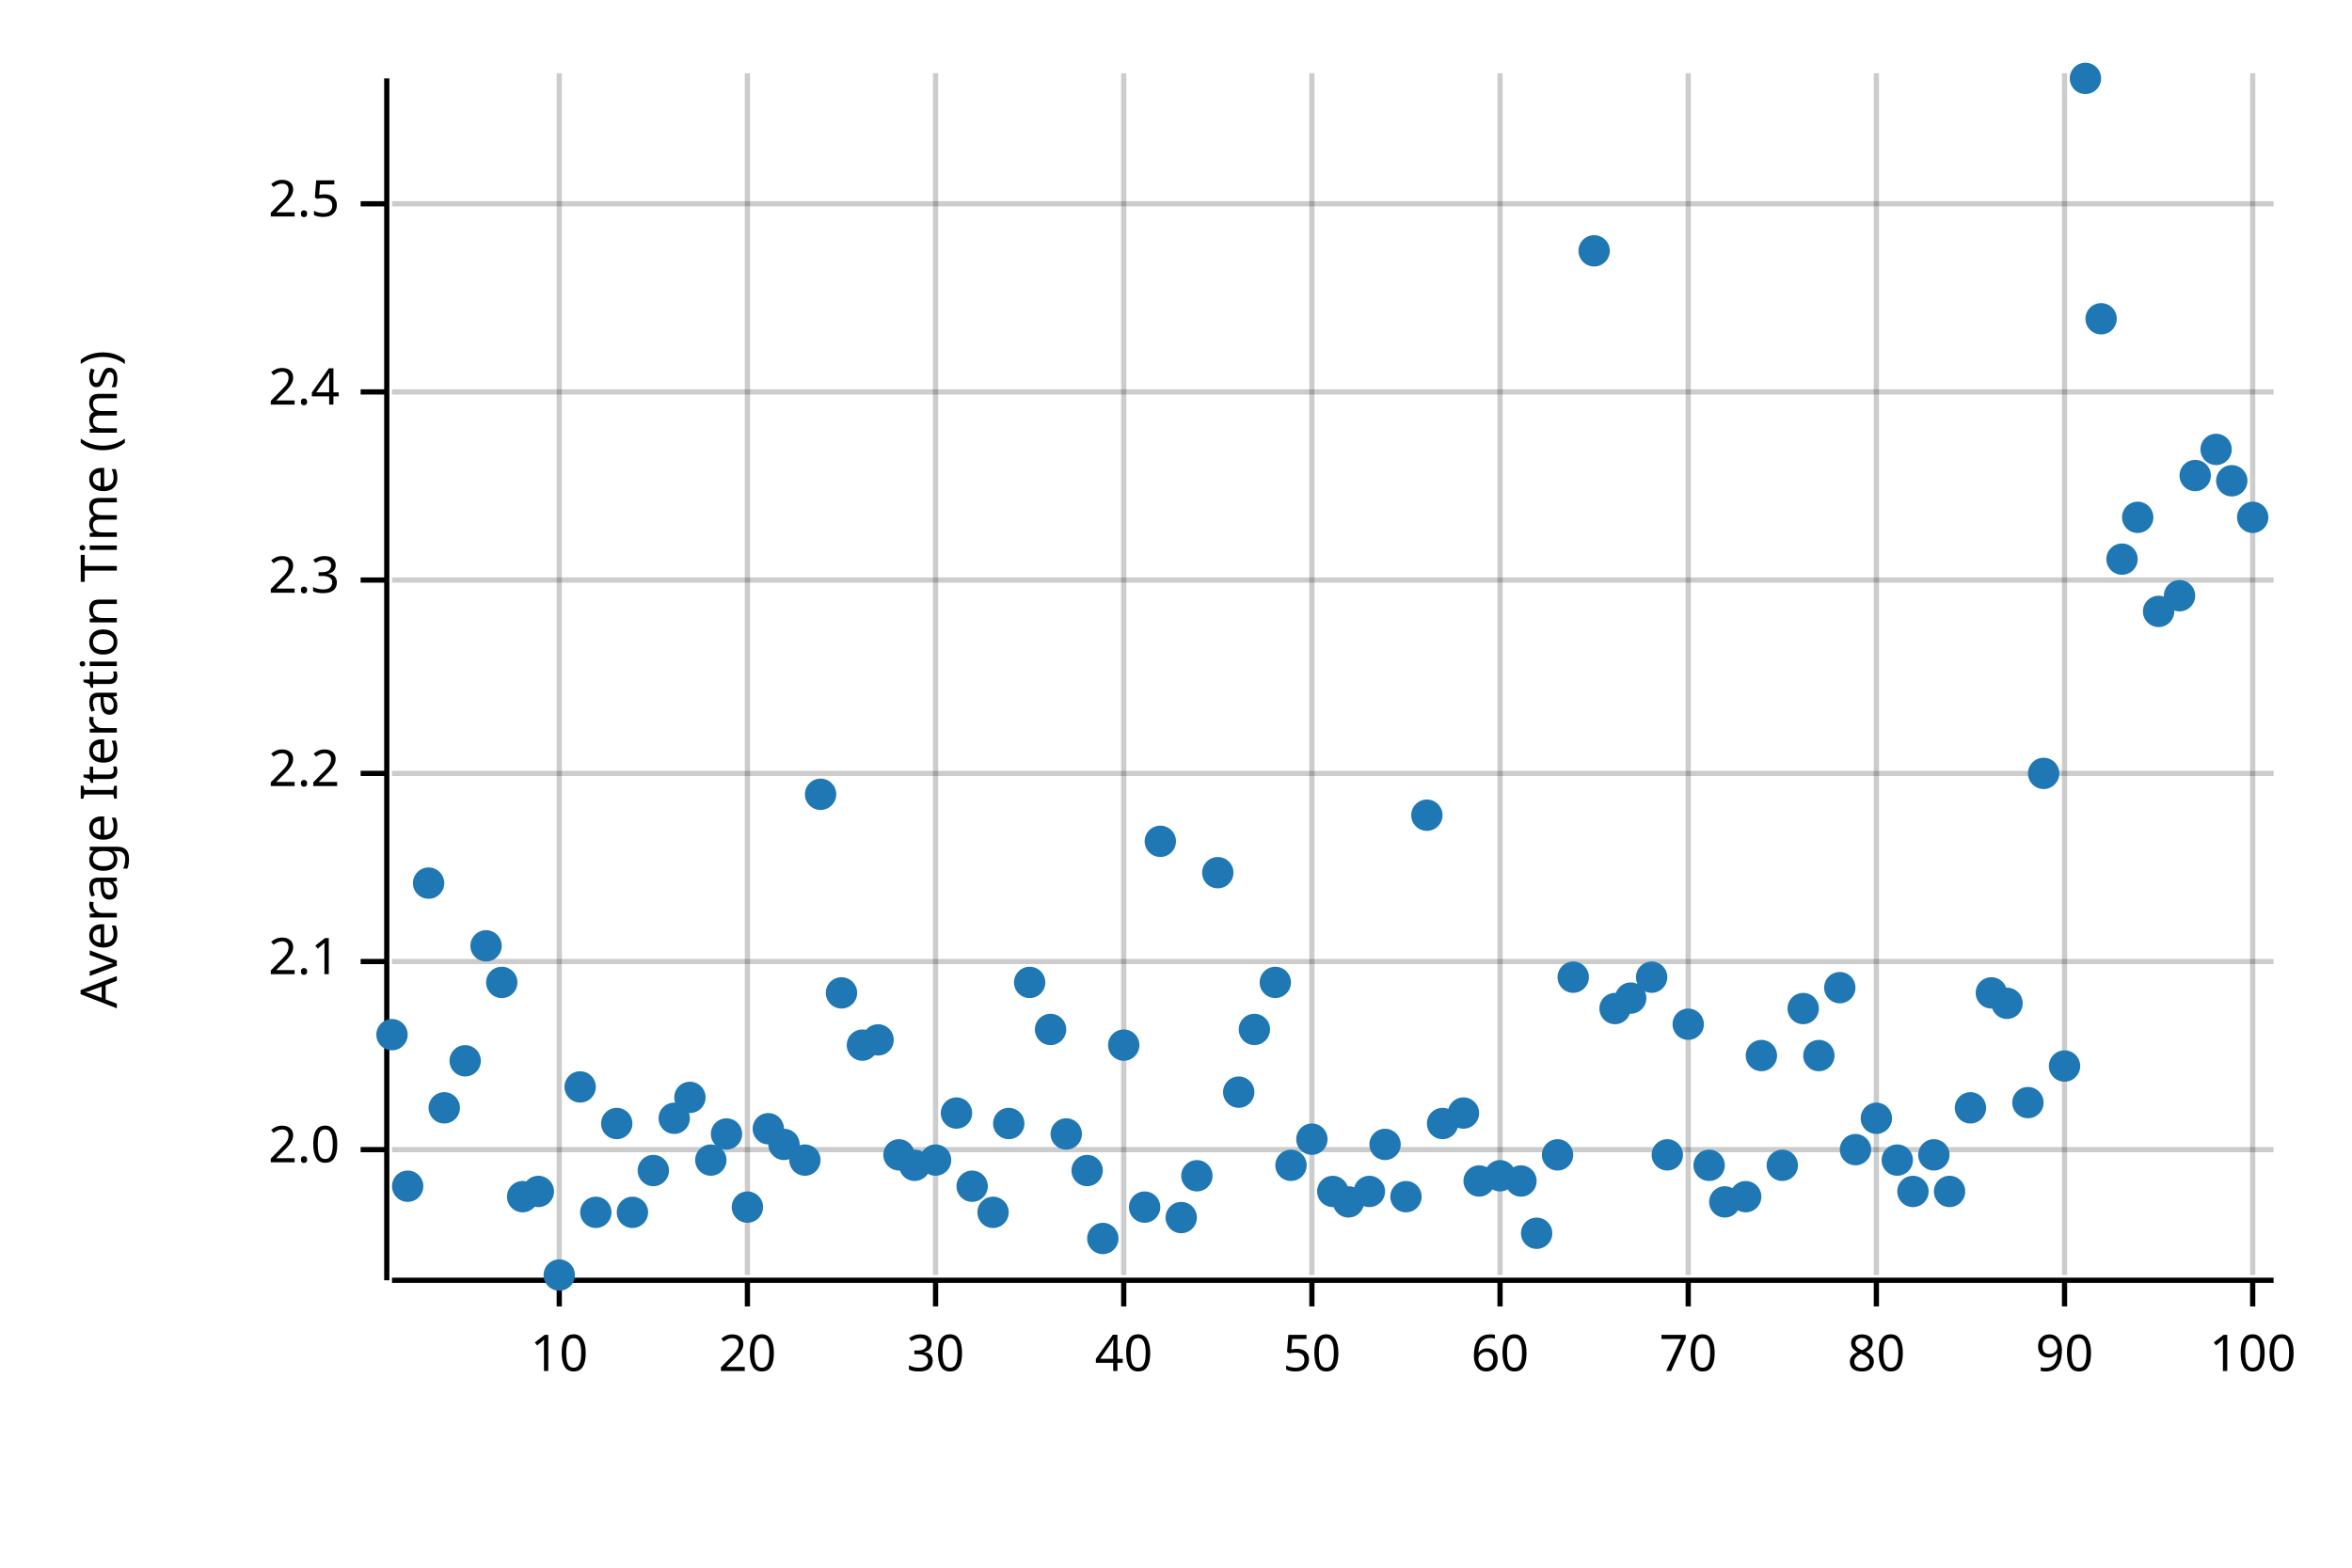
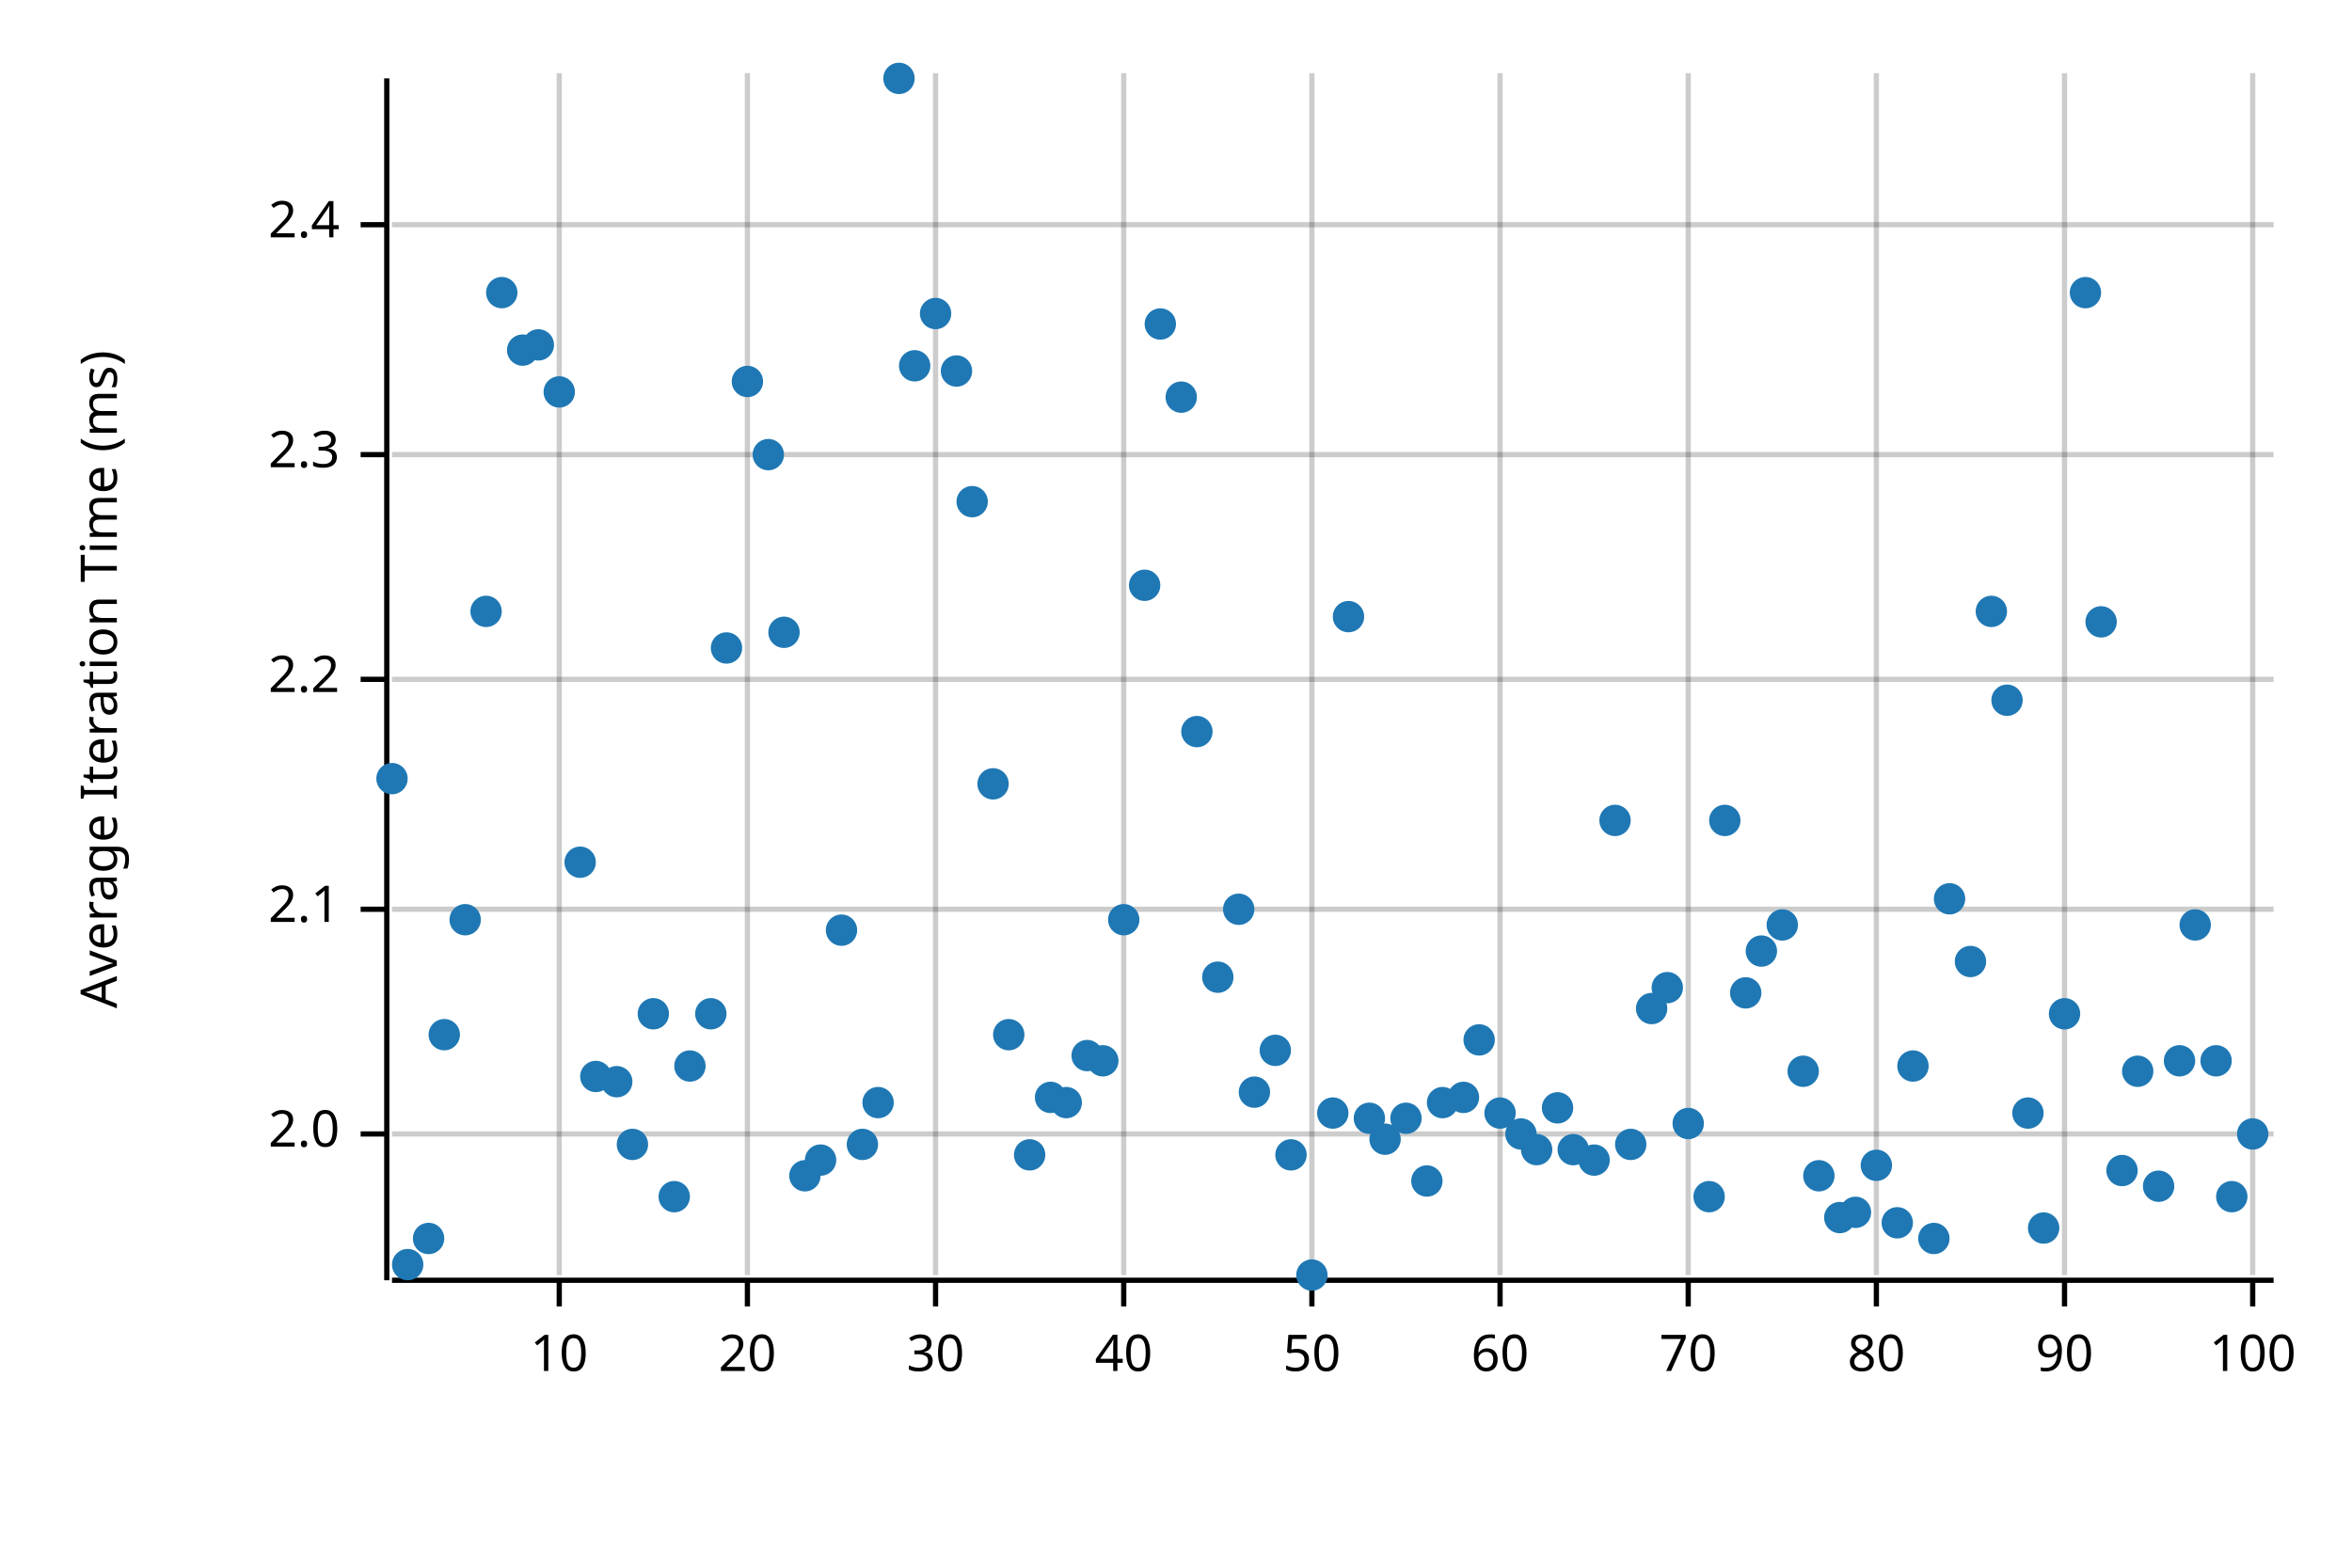
<svg xmlns="http://www.w3.org/2000/svg" width="450" height="300" viewBox="0 0 450 300">
  <text x="15" y="130" dy="0.76em" text-anchor="middle" font-family="sans-serif" font-size="9.677" opacity="1" fill="#000000" transform="rotate(270, 15, 130)">
Average Iteration Time (ms)
</text>
  <line opacity="0.2" stroke="#000000" stroke-width="1" x1="107" y1="244" x2="107" y2="14" />
  <line opacity="0.2" stroke="#000000" stroke-width="1" x1="143" y1="244" x2="143" y2="14" />
  <line opacity="0.2" stroke="#000000" stroke-width="1" x1="179" y1="244" x2="179" y2="14" />
  <line opacity="0.2" stroke="#000000" stroke-width="1" x1="215" y1="244" x2="215" y2="14" />
  <line opacity="0.2" stroke="#000000" stroke-width="1" x1="251" y1="244" x2="251" y2="14" />
  <line opacity="0.2" stroke="#000000" stroke-width="1" x1="287" y1="244" x2="287" y2="14" />
  <line opacity="0.2" stroke="#000000" stroke-width="1" x1="323" y1="244" x2="323" y2="14" />
  <line opacity="0.2" stroke="#000000" stroke-width="1" x1="359" y1="244" x2="359" y2="14" />
  <line opacity="0.2" stroke="#000000" stroke-width="1" x1="395" y1="244" x2="395" y2="14" />
  <line opacity="0.2" stroke="#000000" stroke-width="1" x1="431" y1="244" x2="431" y2="14" />
-   <line opacity="0.2" stroke="#000000" stroke-width="1" x1="75" y1="220" x2="435" y2="220" />
-   <line opacity="0.2" stroke="#000000" stroke-width="1" x1="75" y1="184" x2="435" y2="184" />
-   <line opacity="0.2" stroke="#000000" stroke-width="1" x1="75" y1="148" x2="435" y2="148" />
-   <line opacity="0.2" stroke="#000000" stroke-width="1" x1="75" y1="111" x2="435" y2="111" />
-   <line opacity="0.2" stroke="#000000" stroke-width="1" x1="75" y1="75" x2="435" y2="75" />
-   <line opacity="0.2" stroke="#000000" stroke-width="1" x1="75" y1="39" x2="435" y2="39" />
+   <line opacity="0.2" stroke="#000000" stroke-width="1" x1="75" y1="217" x2="435" y2="217" />
+   <line opacity="0.2" stroke="#000000" stroke-width="1" x1="75" y1="174" x2="435" y2="174" />
+   <line opacity="0.2" stroke="#000000" stroke-width="1" x1="75" y1="130" x2="435" y2="130" />
+   <line opacity="0.2" stroke="#000000" stroke-width="1" x1="75" y1="87" x2="435" y2="87" />
+   <line opacity="0.2" stroke="#000000" stroke-width="1" x1="75" y1="43" x2="435" y2="43" />
  <polyline fill="none" opacity="1" stroke="#000000" stroke-width="1" points="74,15 74,245 " />
-   <text x="65" y="220" dy="0.5ex" text-anchor="end" font-family="sans-serif" font-size="9.677" opacity="1" fill="#000000">
+   <text x="65" y="217" dy="0.5ex" text-anchor="end" font-family="sans-serif" font-size="9.677" opacity="1" fill="#000000">
2.0
</text>
-   <polyline fill="none" opacity="1" stroke="#000000" stroke-width="1" points="69,220 74,220 " />
-   <text x="65" y="184" dy="0.5ex" text-anchor="end" font-family="sans-serif" font-size="9.677" opacity="1" fill="#000000">
+   <polyline fill="none" opacity="1" stroke="#000000" stroke-width="1" points="69,217 74,217 " />
+   <text x="65" y="174" dy="0.5ex" text-anchor="end" font-family="sans-serif" font-size="9.677" opacity="1" fill="#000000">
2.1
</text>
-   <polyline fill="none" opacity="1" stroke="#000000" stroke-width="1" points="69,184 74,184 " />
-   <text x="65" y="148" dy="0.5ex" text-anchor="end" font-family="sans-serif" font-size="9.677" opacity="1" fill="#000000">
+   <polyline fill="none" opacity="1" stroke="#000000" stroke-width="1" points="69,174 74,174 " />
+   <text x="65" y="130" dy="0.5ex" text-anchor="end" font-family="sans-serif" font-size="9.677" opacity="1" fill="#000000">
2.2
</text>
-   <polyline fill="none" opacity="1" stroke="#000000" stroke-width="1" points="69,148 74,148 " />
-   <text x="65" y="111" dy="0.5ex" text-anchor="end" font-family="sans-serif" font-size="9.677" opacity="1" fill="#000000">
+   <polyline fill="none" opacity="1" stroke="#000000" stroke-width="1" points="69,130 74,130 " />
+   <text x="65" y="87" dy="0.5ex" text-anchor="end" font-family="sans-serif" font-size="9.677" opacity="1" fill="#000000">
2.3
</text>
-   <polyline fill="none" opacity="1" stroke="#000000" stroke-width="1" points="69,111 74,111 " />
-   <text x="65" y="75" dy="0.5ex" text-anchor="end" font-family="sans-serif" font-size="9.677" opacity="1" fill="#000000">
+   <polyline fill="none" opacity="1" stroke="#000000" stroke-width="1" points="69,87 74,87 " />
+   <text x="65" y="43" dy="0.5ex" text-anchor="end" font-family="sans-serif" font-size="9.677" opacity="1" fill="#000000">
2.4
</text>
-   <polyline fill="none" opacity="1" stroke="#000000" stroke-width="1" points="69,75 74,75 " />
-   <text x="65" y="39" dy="0.5ex" text-anchor="end" font-family="sans-serif" font-size="9.677" opacity="1" fill="#000000">
- 2.5
- </text>
-   <polyline fill="none" opacity="1" stroke="#000000" stroke-width="1" points="69,39 74,39 " />
+   <polyline fill="none" opacity="1" stroke="#000000" stroke-width="1" points="69,43 74,43 " />
  <polyline fill="none" opacity="1" stroke="#000000" stroke-width="1" points="75,245 435,245 " />
  <text x="107" y="255" dy="0.76em" text-anchor="middle" font-family="sans-serif" font-size="9.677" opacity="1" fill="#000000">
10
</text>
  <polyline fill="none" opacity="1" stroke="#000000" stroke-width="1" points="107,245 107,250 " />
  <text x="143" y="255" dy="0.76em" text-anchor="middle" font-family="sans-serif" font-size="9.677" opacity="1" fill="#000000">
20
</text>
  <polyline fill="none" opacity="1" stroke="#000000" stroke-width="1" points="143,245 143,250 " />
  <text x="179" y="255" dy="0.76em" text-anchor="middle" font-family="sans-serif" font-size="9.677" opacity="1" fill="#000000">
30
</text>
  <polyline fill="none" opacity="1" stroke="#000000" stroke-width="1" points="179,245 179,250 " />
  <text x="215" y="255" dy="0.76em" text-anchor="middle" font-family="sans-serif" font-size="9.677" opacity="1" fill="#000000">
40
</text>
  <polyline fill="none" opacity="1" stroke="#000000" stroke-width="1" points="215,245 215,250 " />
  <text x="251" y="255" dy="0.76em" text-anchor="middle" font-family="sans-serif" font-size="9.677" opacity="1" fill="#000000">
50
</text>
  <polyline fill="none" opacity="1" stroke="#000000" stroke-width="1" points="251,245 251,250 " />
  <text x="287" y="255" dy="0.76em" text-anchor="middle" font-family="sans-serif" font-size="9.677" opacity="1" fill="#000000">
60
</text>
  <polyline fill="none" opacity="1" stroke="#000000" stroke-width="1" points="287,245 287,250 " />
  <text x="323" y="255" dy="0.76em" text-anchor="middle" font-family="sans-serif" font-size="9.677" opacity="1" fill="#000000">
70
</text>
  <polyline fill="none" opacity="1" stroke="#000000" stroke-width="1" points="323,245 323,250 " />
  <text x="359" y="255" dy="0.76em" text-anchor="middle" font-family="sans-serif" font-size="9.677" opacity="1" fill="#000000">
80
</text>
  <polyline fill="none" opacity="1" stroke="#000000" stroke-width="1" points="359,245 359,250 " />
  <text x="395" y="255" dy="0.76em" text-anchor="middle" font-family="sans-serif" font-size="9.677" opacity="1" fill="#000000">
90
</text>
  <polyline fill="none" opacity="1" stroke="#000000" stroke-width="1" points="395,245 395,250 " />
  <text x="431" y="255" dy="0.76em" text-anchor="middle" font-family="sans-serif" font-size="9.677" opacity="1" fill="#000000">
100
</text>
  <polyline fill="none" opacity="1" stroke="#000000" stroke-width="1" points="431,245 431,250 " />
-   <circle cx="75" cy="198" r="3" opacity="1" fill="#1F78B4" stroke="none" stroke-width="1" />
-   <circle cx="78" cy="227" r="3" opacity="1" fill="#1F78B4" stroke="none" stroke-width="1" />
-   <circle cx="82" cy="169" r="3" opacity="1" fill="#1F78B4" stroke="none" stroke-width="1" />
-   <circle cx="85" cy="212" r="3" opacity="1" fill="#1F78B4" stroke="none" stroke-width="1" />
-   <circle cx="89" cy="203" r="3" opacity="1" fill="#1F78B4" stroke="none" stroke-width="1" />
-   <circle cx="93" cy="181" r="3" opacity="1" fill="#1F78B4" stroke="none" stroke-width="1" />
-   <circle cx="96" cy="188" r="3" opacity="1" fill="#1F78B4" stroke="none" stroke-width="1" />
-   <circle cx="100" cy="229" r="3" opacity="1" fill="#1F78B4" stroke="none" stroke-width="1" />
-   <circle cx="103" cy="228" r="3" opacity="1" fill="#1F78B4" stroke="none" stroke-width="1" />
-   <circle cx="107" cy="244" r="3" opacity="1" fill="#1F78B4" stroke="none" stroke-width="1" />
-   <circle cx="111" cy="208" r="3" opacity="1" fill="#1F78B4" stroke="none" stroke-width="1" />
-   <circle cx="114" cy="232" r="3" opacity="1" fill="#1F78B4" stroke="none" stroke-width="1" />
-   <circle cx="118" cy="215" r="3" opacity="1" fill="#1F78B4" stroke="none" stroke-width="1" />
-   <circle cx="121" cy="232" r="3" opacity="1" fill="#1F78B4" stroke="none" stroke-width="1" />
-   <circle cx="125" cy="224" r="3" opacity="1" fill="#1F78B4" stroke="none" stroke-width="1" />
-   <circle cx="129" cy="214" r="3" opacity="1" fill="#1F78B4" stroke="none" stroke-width="1" />
-   <circle cx="132" cy="210" r="3" opacity="1" fill="#1F78B4" stroke="none" stroke-width="1" />
-   <circle cx="136" cy="222" r="3" opacity="1" fill="#1F78B4" stroke="none" stroke-width="1" />
-   <circle cx="139" cy="217" r="3" opacity="1" fill="#1F78B4" stroke="none" stroke-width="1" />
-   <circle cx="143" cy="231" r="3" opacity="1" fill="#1F78B4" stroke="none" stroke-width="1" />
-   <circle cx="147" cy="216" r="3" opacity="1" fill="#1F78B4" stroke="none" stroke-width="1" />
-   <circle cx="150" cy="219" r="3" opacity="1" fill="#1F78B4" stroke="none" stroke-width="1" />
-   <circle cx="154" cy="222" r="3" opacity="1" fill="#1F78B4" stroke="none" stroke-width="1" />
-   <circle cx="157" cy="152" r="3" opacity="1" fill="#1F78B4" stroke="none" stroke-width="1" />
-   <circle cx="161" cy="190" r="3" opacity="1" fill="#1F78B4" stroke="none" stroke-width="1" />
-   <circle cx="165" cy="200" r="3" opacity="1" fill="#1F78B4" stroke="none" stroke-width="1" />
-   <circle cx="168" cy="199" r="3" opacity="1" fill="#1F78B4" stroke="none" stroke-width="1" />
-   <circle cx="172" cy="221" r="3" opacity="1" fill="#1F78B4" stroke="none" stroke-width="1" />
-   <circle cx="175" cy="223" r="3" opacity="1" fill="#1F78B4" stroke="none" stroke-width="1" />
-   <circle cx="179" cy="222" r="3" opacity="1" fill="#1F78B4" stroke="none" stroke-width="1" />
-   <circle cx="183" cy="213" r="3" opacity="1" fill="#1F78B4" stroke="none" stroke-width="1" />
-   <circle cx="186" cy="227" r="3" opacity="1" fill="#1F78B4" stroke="none" stroke-width="1" />
-   <circle cx="190" cy="232" r="3" opacity="1" fill="#1F78B4" stroke="none" stroke-width="1" />
-   <circle cx="193" cy="215" r="3" opacity="1" fill="#1F78B4" stroke="none" stroke-width="1" />
-   <circle cx="197" cy="188" r="3" opacity="1" fill="#1F78B4" stroke="none" stroke-width="1" />
-   <circle cx="201" cy="197" r="3" opacity="1" fill="#1F78B4" stroke="none" stroke-width="1" />
-   <circle cx="204" cy="217" r="3" opacity="1" fill="#1F78B4" stroke="none" stroke-width="1" />
-   <circle cx="208" cy="224" r="3" opacity="1" fill="#1F78B4" stroke="none" stroke-width="1" />
-   <circle cx="211" cy="237" r="3" opacity="1" fill="#1F78B4" stroke="none" stroke-width="1" />
-   <circle cx="215" cy="200" r="3" opacity="1" fill="#1F78B4" stroke="none" stroke-width="1" />
-   <circle cx="219" cy="231" r="3" opacity="1" fill="#1F78B4" stroke="none" stroke-width="1" />
-   <circle cx="222" cy="161" r="3" opacity="1" fill="#1F78B4" stroke="none" stroke-width="1" />
-   <circle cx="226" cy="233" r="3" opacity="1" fill="#1F78B4" stroke="none" stroke-width="1" />
-   <circle cx="229" cy="225" r="3" opacity="1" fill="#1F78B4" stroke="none" stroke-width="1" />
-   <circle cx="233" cy="167" r="3" opacity="1" fill="#1F78B4" stroke="none" stroke-width="1" />
-   <circle cx="237" cy="209" r="3" opacity="1" fill="#1F78B4" stroke="none" stroke-width="1" />
-   <circle cx="240" cy="197" r="3" opacity="1" fill="#1F78B4" stroke="none" stroke-width="1" />
-   <circle cx="244" cy="188" r="3" opacity="1" fill="#1F78B4" stroke="none" stroke-width="1" />
-   <circle cx="247" cy="223" r="3" opacity="1" fill="#1F78B4" stroke="none" stroke-width="1" />
-   <circle cx="251" cy="218" r="3" opacity="1" fill="#1F78B4" stroke="none" stroke-width="1" />
-   <circle cx="255" cy="228" r="3" opacity="1" fill="#1F78B4" stroke="none" stroke-width="1" />
-   <circle cx="258" cy="230" r="3" opacity="1" fill="#1F78B4" stroke="none" stroke-width="1" />
-   <circle cx="262" cy="228" r="3" opacity="1" fill="#1F78B4" stroke="none" stroke-width="1" />
-   <circle cx="265" cy="219" r="3" opacity="1" fill="#1F78B4" stroke="none" stroke-width="1" />
-   <circle cx="269" cy="229" r="3" opacity="1" fill="#1F78B4" stroke="none" stroke-width="1" />
-   <circle cx="273" cy="156" r="3" opacity="1" fill="#1F78B4" stroke="none" stroke-width="1" />
-   <circle cx="276" cy="215" r="3" opacity="1" fill="#1F78B4" stroke="none" stroke-width="1" />
-   <circle cx="280" cy="213" r="3" opacity="1" fill="#1F78B4" stroke="none" stroke-width="1" />
-   <circle cx="283" cy="226" r="3" opacity="1" fill="#1F78B4" stroke="none" stroke-width="1" />
-   <circle cx="287" cy="225" r="3" opacity="1" fill="#1F78B4" stroke="none" stroke-width="1" />
-   <circle cx="291" cy="226" r="3" opacity="1" fill="#1F78B4" stroke="none" stroke-width="1" />
-   <circle cx="294" cy="236" r="3" opacity="1" fill="#1F78B4" stroke="none" stroke-width="1" />
-   <circle cx="298" cy="221" r="3" opacity="1" fill="#1F78B4" stroke="none" stroke-width="1" />
-   <circle cx="301" cy="187" r="3" opacity="1" fill="#1F78B4" stroke="none" stroke-width="1" />
-   <circle cx="305" cy="48" r="3" opacity="1" fill="#1F78B4" stroke="none" stroke-width="1" />
-   <circle cx="309" cy="193" r="3" opacity="1" fill="#1F78B4" stroke="none" stroke-width="1" />
-   <circle cx="312" cy="191" r="3" opacity="1" fill="#1F78B4" stroke="none" stroke-width="1" />
-   <circle cx="316" cy="187" r="3" opacity="1" fill="#1F78B4" stroke="none" stroke-width="1" />
-   <circle cx="319" cy="221" r="3" opacity="1" fill="#1F78B4" stroke="none" stroke-width="1" />
-   <circle cx="323" cy="196" r="3" opacity="1" fill="#1F78B4" stroke="none" stroke-width="1" />
-   <circle cx="327" cy="223" r="3" opacity="1" fill="#1F78B4" stroke="none" stroke-width="1" />
-   <circle cx="330" cy="230" r="3" opacity="1" fill="#1F78B4" stroke="none" stroke-width="1" />
-   <circle cx="334" cy="229" r="3" opacity="1" fill="#1F78B4" stroke="none" stroke-width="1" />
-   <circle cx="337" cy="202" r="3" opacity="1" fill="#1F78B4" stroke="none" stroke-width="1" />
-   <circle cx="341" cy="223" r="3" opacity="1" fill="#1F78B4" stroke="none" stroke-width="1" />
-   <circle cx="345" cy="193" r="3" opacity="1" fill="#1F78B4" stroke="none" stroke-width="1" />
-   <circle cx="348" cy="202" r="3" opacity="1" fill="#1F78B4" stroke="none" stroke-width="1" />
-   <circle cx="352" cy="189" r="3" opacity="1" fill="#1F78B4" stroke="none" stroke-width="1" />
-   <circle cx="355" cy="220" r="3" opacity="1" fill="#1F78B4" stroke="none" stroke-width="1" />
-   <circle cx="359" cy="214" r="3" opacity="1" fill="#1F78B4" stroke="none" stroke-width="1" />
-   <circle cx="363" cy="222" r="3" opacity="1" fill="#1F78B4" stroke="none" stroke-width="1" />
-   <circle cx="366" cy="228" r="3" opacity="1" fill="#1F78B4" stroke="none" stroke-width="1" />
-   <circle cx="370" cy="221" r="3" opacity="1" fill="#1F78B4" stroke="none" stroke-width="1" />
-   <circle cx="373" cy="228" r="3" opacity="1" fill="#1F78B4" stroke="none" stroke-width="1" />
-   <circle cx="377" cy="212" r="3" opacity="1" fill="#1F78B4" stroke="none" stroke-width="1" />
-   <circle cx="381" cy="190" r="3" opacity="1" fill="#1F78B4" stroke="none" stroke-width="1" />
-   <circle cx="384" cy="192" r="3" opacity="1" fill="#1F78B4" stroke="none" stroke-width="1" />
-   <circle cx="388" cy="211" r="3" opacity="1" fill="#1F78B4" stroke="none" stroke-width="1" />
-   <circle cx="391" cy="148" r="3" opacity="1" fill="#1F78B4" stroke="none" stroke-width="1" />
-   <circle cx="395" cy="204" r="3" opacity="1" fill="#1F78B4" stroke="none" stroke-width="1" />
-   <circle cx="399" cy="15" r="3" opacity="1" fill="#1F78B4" stroke="none" stroke-width="1" />
-   <circle cx="402" cy="61" r="3" opacity="1" fill="#1F78B4" stroke="none" stroke-width="1" />
-   <circle cx="406" cy="107" r="3" opacity="1" fill="#1F78B4" stroke="none" stroke-width="1" />
-   <circle cx="409" cy="99" r="3" opacity="1" fill="#1F78B4" stroke="none" stroke-width="1" />
-   <circle cx="413" cy="117" r="3" opacity="1" fill="#1F78B4" stroke="none" stroke-width="1" />
-   <circle cx="417" cy="114" r="3" opacity="1" fill="#1F78B4" stroke="none" stroke-width="1" />
-   <circle cx="420" cy="91" r="3" opacity="1" fill="#1F78B4" stroke="none" stroke-width="1" />
-   <circle cx="424" cy="86" r="3" opacity="1" fill="#1F78B4" stroke="none" stroke-width="1" />
-   <circle cx="427" cy="92" r="3" opacity="1" fill="#1F78B4" stroke="none" stroke-width="1" />
-   <circle cx="431" cy="99" r="3" opacity="1" fill="#1F78B4" stroke="none" stroke-width="1" />
+   <circle cx="75" cy="149" r="3" opacity="1" fill="#1F78B4" stroke="none" stroke-width="1" />
+   <circle cx="78" cy="242" r="3" opacity="1" fill="#1F78B4" stroke="none" stroke-width="1" />
+   <circle cx="82" cy="237" r="3" opacity="1" fill="#1F78B4" stroke="none" stroke-width="1" />
+   <circle cx="85" cy="198" r="3" opacity="1" fill="#1F78B4" stroke="none" stroke-width="1" />
+   <circle cx="89" cy="176" r="3" opacity="1" fill="#1F78B4" stroke="none" stroke-width="1" />
+   <circle cx="93" cy="117" r="3" opacity="1" fill="#1F78B4" stroke="none" stroke-width="1" />
+   <circle cx="96" cy="56" r="3" opacity="1" fill="#1F78B4" stroke="none" stroke-width="1" />
+   <circle cx="100" cy="67" r="3" opacity="1" fill="#1F78B4" stroke="none" stroke-width="1" />
+   <circle cx="103" cy="66" r="3" opacity="1" fill="#1F78B4" stroke="none" stroke-width="1" />
+   <circle cx="107" cy="75" r="3" opacity="1" fill="#1F78B4" stroke="none" stroke-width="1" />
+   <circle cx="111" cy="165" r="3" opacity="1" fill="#1F78B4" stroke="none" stroke-width="1" />
+   <circle cx="114" cy="206" r="3" opacity="1" fill="#1F78B4" stroke="none" stroke-width="1" />
+   <circle cx="118" cy="207" r="3" opacity="1" fill="#1F78B4" stroke="none" stroke-width="1" />
+   <circle cx="121" cy="219" r="3" opacity="1" fill="#1F78B4" stroke="none" stroke-width="1" />
+   <circle cx="125" cy="194" r="3" opacity="1" fill="#1F78B4" stroke="none" stroke-width="1" />
+   <circle cx="129" cy="229" r="3" opacity="1" fill="#1F78B4" stroke="none" stroke-width="1" />
+   <circle cx="132" cy="204" r="3" opacity="1" fill="#1F78B4" stroke="none" stroke-width="1" />
+   <circle cx="136" cy="194" r="3" opacity="1" fill="#1F78B4" stroke="none" stroke-width="1" />
+   <circle cx="139" cy="124" r="3" opacity="1" fill="#1F78B4" stroke="none" stroke-width="1" />
+   <circle cx="143" cy="73" r="3" opacity="1" fill="#1F78B4" stroke="none" stroke-width="1" />
+   <circle cx="147" cy="87" r="3" opacity="1" fill="#1F78B4" stroke="none" stroke-width="1" />
+   <circle cx="150" cy="121" r="3" opacity="1" fill="#1F78B4" stroke="none" stroke-width="1" />
+   <circle cx="154" cy="225" r="3" opacity="1" fill="#1F78B4" stroke="none" stroke-width="1" />
+   <circle cx="157" cy="222" r="3" opacity="1" fill="#1F78B4" stroke="none" stroke-width="1" />
+   <circle cx="161" cy="178" r="3" opacity="1" fill="#1F78B4" stroke="none" stroke-width="1" />
+   <circle cx="165" cy="219" r="3" opacity="1" fill="#1F78B4" stroke="none" stroke-width="1" />
+   <circle cx="168" cy="211" r="3" opacity="1" fill="#1F78B4" stroke="none" stroke-width="1" />
+   <circle cx="172" cy="15" r="3" opacity="1" fill="#1F78B4" stroke="none" stroke-width="1" />
+   <circle cx="175" cy="70" r="3" opacity="1" fill="#1F78B4" stroke="none" stroke-width="1" />
+   <circle cx="179" cy="60" r="3" opacity="1" fill="#1F78B4" stroke="none" stroke-width="1" />
+   <circle cx="183" cy="71" r="3" opacity="1" fill="#1F78B4" stroke="none" stroke-width="1" />
+   <circle cx="186" cy="96" r="3" opacity="1" fill="#1F78B4" stroke="none" stroke-width="1" />
+   <circle cx="190" cy="150" r="3" opacity="1" fill="#1F78B4" stroke="none" stroke-width="1" />
+   <circle cx="193" cy="198" r="3" opacity="1" fill="#1F78B4" stroke="none" stroke-width="1" />
+   <circle cx="197" cy="221" r="3" opacity="1" fill="#1F78B4" stroke="none" stroke-width="1" />
+   <circle cx="201" cy="210" r="3" opacity="1" fill="#1F78B4" stroke="none" stroke-width="1" />
+   <circle cx="204" cy="211" r="3" opacity="1" fill="#1F78B4" stroke="none" stroke-width="1" />
+   <circle cx="208" cy="202" r="3" opacity="1" fill="#1F78B4" stroke="none" stroke-width="1" />
+   <circle cx="211" cy="203" r="3" opacity="1" fill="#1F78B4" stroke="none" stroke-width="1" />
+   <circle cx="215" cy="176" r="3" opacity="1" fill="#1F78B4" stroke="none" stroke-width="1" />
+   <circle cx="219" cy="112" r="3" opacity="1" fill="#1F78B4" stroke="none" stroke-width="1" />
+   <circle cx="222" cy="62" r="3" opacity="1" fill="#1F78B4" stroke="none" stroke-width="1" />
+   <circle cx="226" cy="76" r="3" opacity="1" fill="#1F78B4" stroke="none" stroke-width="1" />
+   <circle cx="229" cy="140" r="3" opacity="1" fill="#1F78B4" stroke="none" stroke-width="1" />
+   <circle cx="233" cy="187" r="3" opacity="1" fill="#1F78B4" stroke="none" stroke-width="1" />
+   <circle cx="237" cy="174" r="3" opacity="1" fill="#1F78B4" stroke="none" stroke-width="1" />
+   <circle cx="240" cy="209" r="3" opacity="1" fill="#1F78B4" stroke="none" stroke-width="1" />
+   <circle cx="244" cy="201" r="3" opacity="1" fill="#1F78B4" stroke="none" stroke-width="1" />
+   <circle cx="247" cy="221" r="3" opacity="1" fill="#1F78B4" stroke="none" stroke-width="1" />
+   <circle cx="251" cy="244" r="3" opacity="1" fill="#1F78B4" stroke="none" stroke-width="1" />
+   <circle cx="255" cy="213" r="3" opacity="1" fill="#1F78B4" stroke="none" stroke-width="1" />
+   <circle cx="258" cy="118" r="3" opacity="1" fill="#1F78B4" stroke="none" stroke-width="1" />
+   <circle cx="262" cy="214" r="3" opacity="1" fill="#1F78B4" stroke="none" stroke-width="1" />
+   <circle cx="265" cy="218" r="3" opacity="1" fill="#1F78B4" stroke="none" stroke-width="1" />
+   <circle cx="269" cy="214" r="3" opacity="1" fill="#1F78B4" stroke="none" stroke-width="1" />
+   <circle cx="273" cy="226" r="3" opacity="1" fill="#1F78B4" stroke="none" stroke-width="1" />
+   <circle cx="276" cy="211" r="3" opacity="1" fill="#1F78B4" stroke="none" stroke-width="1" />
+   <circle cx="280" cy="210" r="3" opacity="1" fill="#1F78B4" stroke="none" stroke-width="1" />
+   <circle cx="283" cy="199" r="3" opacity="1" fill="#1F78B4" stroke="none" stroke-width="1" />
+   <circle cx="287" cy="213" r="3" opacity="1" fill="#1F78B4" stroke="none" stroke-width="1" />
+   <circle cx="291" cy="217" r="3" opacity="1" fill="#1F78B4" stroke="none" stroke-width="1" />
+   <circle cx="294" cy="220" r="3" opacity="1" fill="#1F78B4" stroke="none" stroke-width="1" />
+   <circle cx="298" cy="212" r="3" opacity="1" fill="#1F78B4" stroke="none" stroke-width="1" />
+   <circle cx="301" cy="220" r="3" opacity="1" fill="#1F78B4" stroke="none" stroke-width="1" />
+   <circle cx="305" cy="222" r="3" opacity="1" fill="#1F78B4" stroke="none" stroke-width="1" />
+   <circle cx="309" cy="157" r="3" opacity="1" fill="#1F78B4" stroke="none" stroke-width="1" />
+   <circle cx="312" cy="219" r="3" opacity="1" fill="#1F78B4" stroke="none" stroke-width="1" />
+   <circle cx="316" cy="193" r="3" opacity="1" fill="#1F78B4" stroke="none" stroke-width="1" />
+   <circle cx="319" cy="189" r="3" opacity="1" fill="#1F78B4" stroke="none" stroke-width="1" />
+   <circle cx="323" cy="215" r="3" opacity="1" fill="#1F78B4" stroke="none" stroke-width="1" />
+   <circle cx="327" cy="229" r="3" opacity="1" fill="#1F78B4" stroke="none" stroke-width="1" />
+   <circle cx="330" cy="157" r="3" opacity="1" fill="#1F78B4" stroke="none" stroke-width="1" />
+   <circle cx="334" cy="190" r="3" opacity="1" fill="#1F78B4" stroke="none" stroke-width="1" />
+   <circle cx="337" cy="182" r="3" opacity="1" fill="#1F78B4" stroke="none" stroke-width="1" />
+   <circle cx="341" cy="177" r="3" opacity="1" fill="#1F78B4" stroke="none" stroke-width="1" />
+   <circle cx="345" cy="205" r="3" opacity="1" fill="#1F78B4" stroke="none" stroke-width="1" />
+   <circle cx="348" cy="225" r="3" opacity="1" fill="#1F78B4" stroke="none" stroke-width="1" />
+   <circle cx="352" cy="233" r="3" opacity="1" fill="#1F78B4" stroke="none" stroke-width="1" />
+   <circle cx="355" cy="232" r="3" opacity="1" fill="#1F78B4" stroke="none" stroke-width="1" />
+   <circle cx="359" cy="223" r="3" opacity="1" fill="#1F78B4" stroke="none" stroke-width="1" />
+   <circle cx="363" cy="234" r="3" opacity="1" fill="#1F78B4" stroke="none" stroke-width="1" />
+   <circle cx="366" cy="204" r="3" opacity="1" fill="#1F78B4" stroke="none" stroke-width="1" />
+   <circle cx="370" cy="237" r="3" opacity="1" fill="#1F78B4" stroke="none" stroke-width="1" />
+   <circle cx="373" cy="172" r="3" opacity="1" fill="#1F78B4" stroke="none" stroke-width="1" />
+   <circle cx="377" cy="184" r="3" opacity="1" fill="#1F78B4" stroke="none" stroke-width="1" />
+   <circle cx="381" cy="117" r="3" opacity="1" fill="#1F78B4" stroke="none" stroke-width="1" />
+   <circle cx="384" cy="134" r="3" opacity="1" fill="#1F78B4" stroke="none" stroke-width="1" />
+   <circle cx="388" cy="213" r="3" opacity="1" fill="#1F78B4" stroke="none" stroke-width="1" />
+   <circle cx="391" cy="235" r="3" opacity="1" fill="#1F78B4" stroke="none" stroke-width="1" />
+   <circle cx="395" cy="194" r="3" opacity="1" fill="#1F78B4" stroke="none" stroke-width="1" />
+   <circle cx="399" cy="56" r="3" opacity="1" fill="#1F78B4" stroke="none" stroke-width="1" />
+   <circle cx="402" cy="119" r="3" opacity="1" fill="#1F78B4" stroke="none" stroke-width="1" />
+   <circle cx="406" cy="224" r="3" opacity="1" fill="#1F78B4" stroke="none" stroke-width="1" />
+   <circle cx="409" cy="205" r="3" opacity="1" fill="#1F78B4" stroke="none" stroke-width="1" />
+   <circle cx="413" cy="227" r="3" opacity="1" fill="#1F78B4" stroke="none" stroke-width="1" />
+   <circle cx="417" cy="203" r="3" opacity="1" fill="#1F78B4" stroke="none" stroke-width="1" />
+   <circle cx="420" cy="177" r="3" opacity="1" fill="#1F78B4" stroke="none" stroke-width="1" />
+   <circle cx="424" cy="203" r="3" opacity="1" fill="#1F78B4" stroke="none" stroke-width="1" />
+   <circle cx="427" cy="229" r="3" opacity="1" fill="#1F78B4" stroke="none" stroke-width="1" />
+   <circle cx="431" cy="217" r="3" opacity="1" fill="#1F78B4" stroke="none" stroke-width="1" />
</svg>
